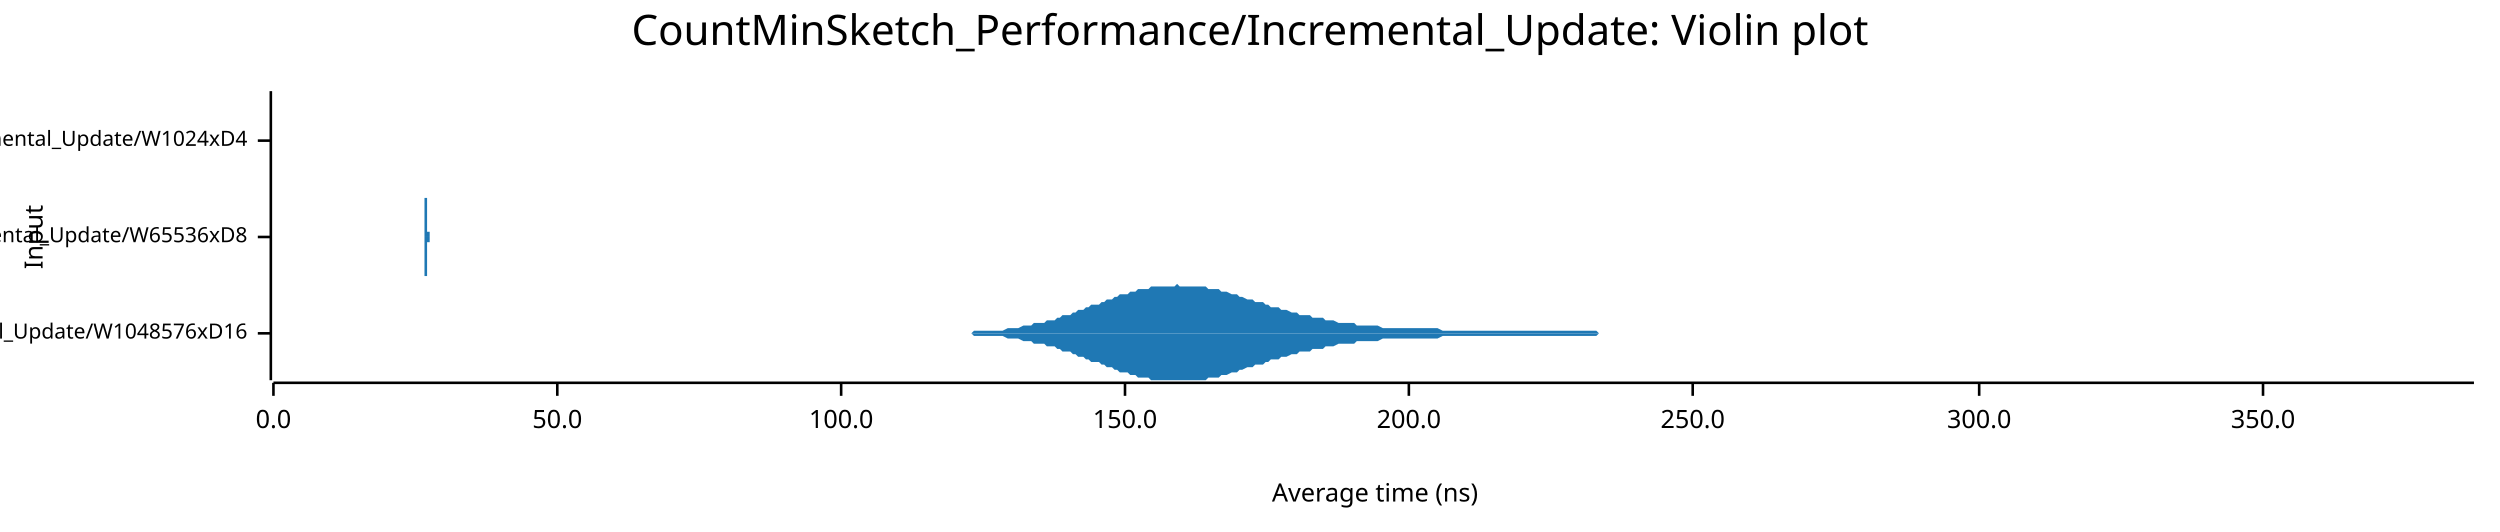
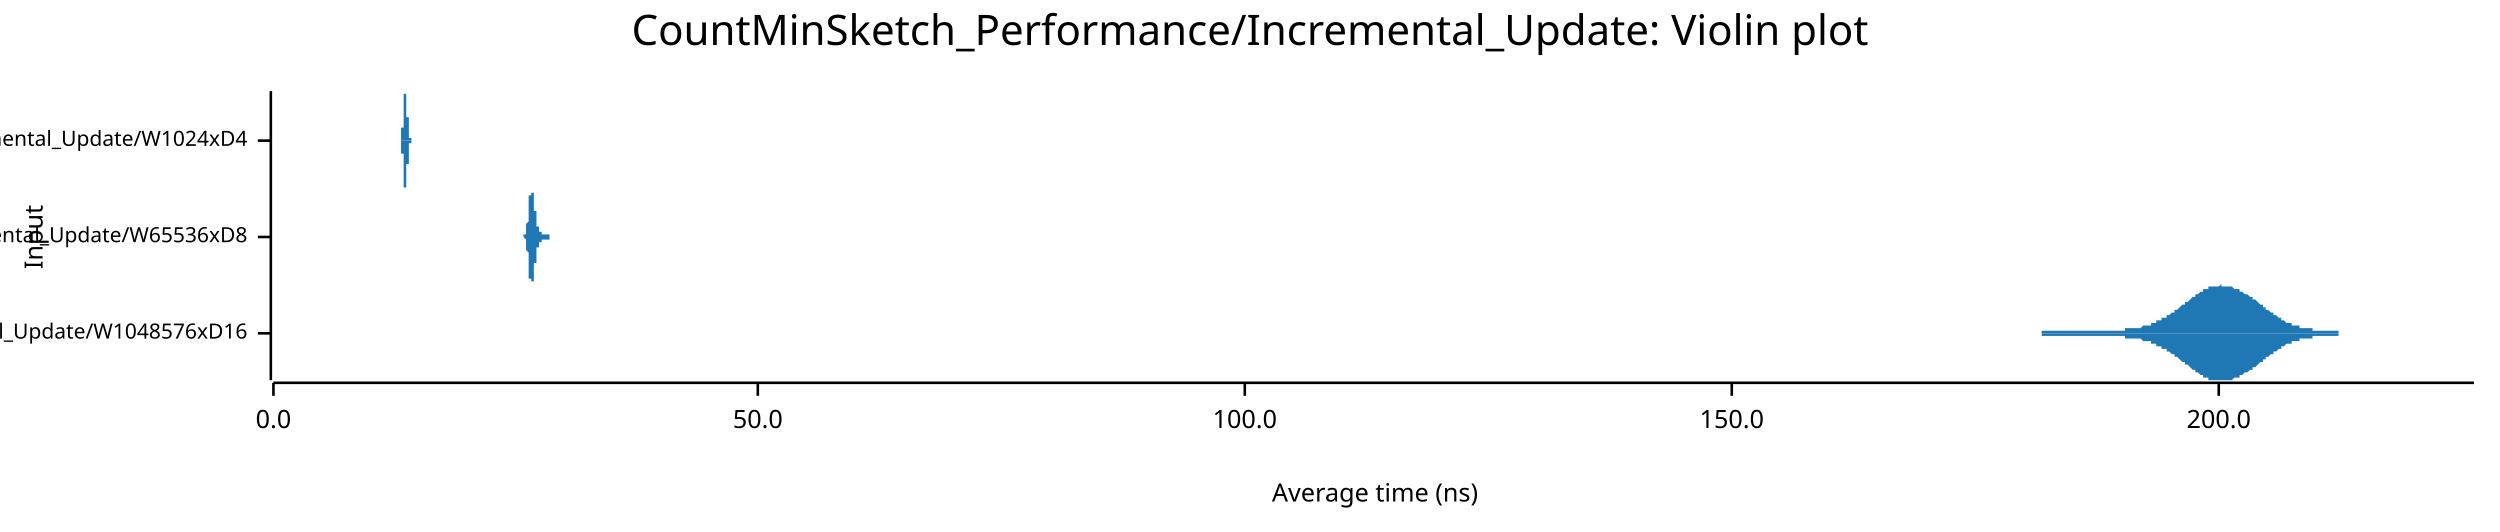
<svg xmlns="http://www.w3.org/2000/svg" width="960" height="204" viewBox="0 0 960 204">
  <text x="480" y="5" dy="0.76em" text-anchor="middle" font-family="sans-serif" font-size="16.129" opacity="1" fill="#000000">
CountMinSketch_Performance/Incremental_Update: Violin plot
</text>
  <text x="9" y="91" dy="0.76em" text-anchor="middle" font-family="sans-serif" font-size="9.677" opacity="1" fill="#000000" transform="rotate(270, 9, 91)">
Input
</text>
  <text x="528" y="195" dy="-0.5ex" text-anchor="middle" font-family="sans-serif" font-size="9.677" opacity="1" fill="#000000">
Average time (ns)
</text>
  <polyline fill="none" opacity="1" stroke="#000000" stroke-width="1" points="104,35 104,146 " />
  <text x="95" y="128" dy="0.5ex" text-anchor="end" font-family="sans-serif" font-size="8.065" opacity="1" fill="#000000">
CountMinSketch_Performance/Incremental_Update/W1048576xD16
</text>
  <polyline fill="none" opacity="1" stroke="#000000" stroke-width="1" points="99,128 104,128 " />
  <text x="95" y="91" dy="0.5ex" text-anchor="end" font-family="sans-serif" font-size="8.065" opacity="1" fill="#000000">
CountMinSketch_Performance/Incremental_Update/W65536xD8
</text>
  <polyline fill="none" opacity="1" stroke="#000000" stroke-width="1" points="99,91 104,91 " />
  <text x="95" y="54" dy="0.5ex" text-anchor="end" font-family="sans-serif" font-size="8.065" opacity="1" fill="#000000">
CountMinSketch_Performance/Incremental_Update/W1024xD4
</text>
  <polyline fill="none" opacity="1" stroke="#000000" stroke-width="1" points="99,54 104,54 " />
  <polyline fill="none" opacity="1" stroke="#000000" stroke-width="1" points="105,147 950,147 " />
  <text x="105" y="157" dy="0.76em" text-anchor="middle" font-family="sans-serif" font-size="9.677" opacity="1" fill="#000000">
0.0
</text>
  <polyline fill="none" opacity="1" stroke="#000000" stroke-width="1" points="105,147 105,152 " />
-   <text x="214" y="157" dy="0.76em" text-anchor="middle" font-family="sans-serif" font-size="9.677" opacity="1" fill="#000000">
+   <text x="291" y="157" dy="0.76em" text-anchor="middle" font-family="sans-serif" font-size="9.677" opacity="1" fill="#000000">
50.0
</text>
-   <polyline fill="none" opacity="1" stroke="#000000" stroke-width="1" points="214,147 214,152 " />
-   <text x="323" y="157" dy="0.76em" text-anchor="middle" font-family="sans-serif" font-size="9.677" opacity="1" fill="#000000">
+   <polyline fill="none" opacity="1" stroke="#000000" stroke-width="1" points="291,147 291,152 " />
+   <text x="478" y="157" dy="0.76em" text-anchor="middle" font-family="sans-serif" font-size="9.677" opacity="1" fill="#000000">
100.0
</text>
-   <polyline fill="none" opacity="1" stroke="#000000" stroke-width="1" points="323,147 323,152 " />
-   <text x="432" y="157" dy="0.76em" text-anchor="middle" font-family="sans-serif" font-size="9.677" opacity="1" fill="#000000">
+   <polyline fill="none" opacity="1" stroke="#000000" stroke-width="1" points="478,147 478,152 " />
+   <text x="665" y="157" dy="0.76em" text-anchor="middle" font-family="sans-serif" font-size="9.677" opacity="1" fill="#000000">
150.0
</text>
-   <polyline fill="none" opacity="1" stroke="#000000" stroke-width="1" points="432,147 432,152 " />
-   <text x="541" y="157" dy="0.76em" text-anchor="middle" font-family="sans-serif" font-size="9.677" opacity="1" fill="#000000">
+   <polyline fill="none" opacity="1" stroke="#000000" stroke-width="1" points="665,147 665,152 " />
+   <text x="852" y="157" dy="0.76em" text-anchor="middle" font-family="sans-serif" font-size="9.677" opacity="1" fill="#000000">
200.0
</text>
-   <polyline fill="none" opacity="1" stroke="#000000" stroke-width="1" points="541,147 541,152 " />
-   <text x="650" y="157" dy="0.76em" text-anchor="middle" font-family="sans-serif" font-size="9.677" opacity="1" fill="#000000">
- 250.0
- </text>
-   <polyline fill="none" opacity="1" stroke="#000000" stroke-width="1" points="650,147 650,152 " />
-   <text x="760" y="157" dy="0.76em" text-anchor="middle" font-family="sans-serif" font-size="9.677" opacity="1" fill="#000000">
- 300.0
- </text>
-   <polyline fill="none" opacity="1" stroke="#000000" stroke-width="1" points="760,147 760,152 " />
-   <text x="869" y="157" dy="0.76em" text-anchor="middle" font-family="sans-serif" font-size="9.677" opacity="1" fill="#000000">
- 350.0
- </text>
-   <polyline fill="none" opacity="1" stroke="#000000" stroke-width="1" points="869,147 869,152 " />
-   <polygon opacity="1" fill="#1F78B4" points="345,128 347,128 348,128 349,128 350,128 351,128 353,128 354,128 355,128 356,128 357,128 359,128 360,128 361,128 362,128 364,128 365,128 366,128 367,128 368,128 370,128 371,128 372,128 373,128 374,127 376,127 377,127 378,127 379,127 380,127 382,127 383,127 384,127 385,127 387,126 388,126 389,126 390,126 391,126 393,125 394,125 395,125 396,125 397,124 399,124 400,124 401,124 402,123 403,123 405,123 406,122 407,122 408,121 410,121 411,121 412,120 413,120 414,119 416,119 417,118 418,118 419,117 420,117 422,117 423,116 424,116 425,115 427,115 428,114 429,114 430,113 431,113 433,113 434,112 435,112 436,112 437,111 439,111 440,111 441,111 442,110 443,110 445,110 446,110 447,110 448,110 450,110 451,110 452,109 453,110 454,110 456,110 457,110 458,110 459,110 460,110 462,110 463,110 464,111 465,111 466,111 468,111 469,112 470,112 471,112 473,113 474,113 475,113 476,114 477,114 479,115 480,115 481,115 482,116 483,116 485,116 486,117 487,117 488,118 489,118 491,118 492,119 493,119 494,119 496,120 497,120 498,120 499,121 500,121 502,121 503,121 504,122 505,122 506,122 508,122 509,123 510,123 511,123 512,123 514,124 515,124 516,124 517,124 519,124 520,124 521,125 522,125 523,125 525,125 526,125 527,125 528,125 529,125 531,126 532,126 533,126 534,126 535,126 537,126 538,126 539,126 540,126 542,126 543,126 544,126 545,126 546,126 548,126 549,126 550,126 551,126 552,126 554,127 555,127 556,127 557,127 558,127 560,127 561,127 562,127 563,127 565,127 566,127 567,127 568,127 569,127 571,127 572,127 573,127 574,127 575,127 577,127 578,127 579,127 580,127 581,127 583,127 584,127 585,127 586,127 588,127 589,127 590,127 591,127 592,127 594,127 595,127 596,127 597,127 598,127 600,127 601,127 602,127 603,127 604,127 606,127 607,127 608,127 609,127 611,127 612,127 613,127 614,128 615,128 617,128 618,128 619,128 620,128 621,128 623,128 624,128 625,128 626,128 627,128 629,128 630,128 631,128 632,128 634,128 635,128 636,128 637,128 638,128 640,128 641,128 642,128 643,128 644,128 646,128 647,128 648,128 649,128 650,128 652,128 653,128 654,128 655,128 657,128 658,128 659,128 660,128 661,128 663,128 664,128 665,128 666,128 667,128 669,128 670,128 671,128 672,128 673,128 675,128 676,128 677,128 678,128 680,128 681,128 682,128 683,128 684,128 686,128 687,128 688,128 689,128 690,128 692,128 693,128 694,128 695,128 696,128 698,128 699,128 700,128 701,128 703,128 704,128 705,128 706,128 707,128 709,128 710,128 711,128 712,128 713,128 715,128 716,128 717,128 718,128 719,128 721,128 722,128 723,128 724,128 726,128 727,128 728,128 729,128 730,128 732,128 733,128 734,128 735,128 736,128 738,128 739,128 740,128 741,128 742,128 744,128 745,128 746,128 747,128 749,128 750,128 751,128 752,128 753,128 755,128 756,128 757,128 758,128 759,128 761,128 762,128 763,128 764,128 765,128 767,128 768,128 769,128 770,128 772,128 773,128 774,128 775,128 776,128 778,128 779,128 780,128 781,128 782,128 784,128 785,128 786,128 787,128 788,128 790,128 791,128 792,128 793,128 795,128 796,128 797,128 798,128 799,128 801,128 802,128 803,128 804,128 805,128 807,128 808,128 809,128 810,128 811,128 813,128 814,128 815,128 816,128 818,128 819,128 820,128 821,128 822,128 824,128 825,128 826,128 827,128 828,128 830,128 831,128 832,128 833,128 834,128 836,128 837,128 838,128 839,128 841,128 842,128 843,128 844,128 845,128 847,128 848,128 849,128 850,128 851,128 853,128 854,128 855,128 856,128 857,128 859,128 860,128 861,128 862,128 864,128 865,128 866,128 867,128 868,128 870,128 871,128 872,128 873,128 874,128 876,128 877,128 878,128 879,128 880,128 882,128 883,128 884,128 885,128 887,128 888,128 889,128 890,128 891,128 893,128 894,128 895,128 896,128 897,128 899,128 900,128 901,128 902,128 903,128 905,128 906,128 907,128 908,128 910,128 911,128 912,128 913,128 914,128 916,128 917,128 918,128 919,128 920,128 922,128 923,128 924,128 925,128 926,128 928,128 929,128 930,128 931,128 933,128 934,128 935,128 936,128 937,128 939,128 940,128 941,128 942,128 943,128 945,128 946,128 947,128 948,128 950,128 950,128 345,128 " />
-   <polygon opacity="1" fill="#1F78B4" points="345,128 347,128 348,128 349,128 350,128 351,128 353,128 354,128 355,128 356,128 357,128 359,128 360,128 361,128 362,128 364,128 365,128 366,128 367,128 368,128 370,128 371,128 372,128 373,128 374,129 376,129 377,129 378,129 379,129 380,129 382,129 383,129 384,129 385,129 387,130 388,130 389,130 390,130 391,130 393,131 394,131 395,131 396,131 397,132 399,132 400,132 401,132 402,133 403,133 405,133 406,134 407,134 408,135 410,135 411,135 412,136 413,136 414,137 416,137 417,138 418,138 419,139 420,139 422,139 423,140 424,140 425,141 427,141 428,142 429,142 430,143 431,143 433,143 434,144 435,144 436,144 437,145 439,145 440,145 441,145 442,146 443,146 445,146 446,146 447,146 448,146 450,146 451,146 452,146 453,146 454,146 456,146 457,146 458,146 459,146 460,146 462,146 463,146 464,145 465,145 466,145 468,145 469,144 470,144 471,144 473,143 474,143 475,143 476,142 477,142 479,141 480,141 481,141 482,140 483,140 485,140 486,139 487,139 488,138 489,138 491,138 492,137 493,137 494,137 496,136 497,136 498,136 499,135 500,135 502,135 503,135 504,134 505,134 506,134 508,134 509,133 510,133 511,133 512,133 514,132 515,132 516,132 517,132 519,132 520,132 521,131 522,131 523,131 525,131 526,131 527,131 528,131 529,131 531,130 532,130 533,130 534,130 535,130 537,130 538,130 539,130 540,130 542,130 543,130 544,130 545,130 546,130 548,130 549,130 550,130 551,130 552,130 554,129 555,129 556,129 557,129 558,129 560,129 561,129 562,129 563,129 565,129 566,129 567,129 568,129 569,129 571,129 572,129 573,129 574,129 575,129 577,129 578,129 579,129 580,129 581,129 583,129 584,129 585,129 586,129 588,129 589,129 590,129 591,129 592,129 594,129 595,129 596,129 597,129 598,129 600,129 601,129 602,129 603,129 604,129 606,129 607,129 608,129 609,129 611,129 612,129 613,129 614,128 615,128 617,128 618,128 619,128 620,128 621,128 623,128 624,128 625,128 626,128 627,128 629,128 630,128 631,128 632,128 634,128 635,128 636,128 637,128 638,128 640,128 641,128 642,128 643,128 644,128 646,128 647,128 648,128 649,128 650,128 652,128 653,128 654,128 655,128 657,128 658,128 659,128 660,128 661,128 663,128 664,128 665,128 666,128 667,128 669,128 670,128 671,128 672,128 673,128 675,128 676,128 677,128 678,128 680,128 681,128 682,128 683,128 684,128 686,128 687,128 688,128 689,128 690,128 692,128 693,128 694,128 695,128 696,128 698,128 699,128 700,128 701,128 703,128 704,128 705,128 706,128 707,128 709,128 710,128 711,128 712,128 713,128 715,128 716,128 717,128 718,128 719,128 721,128 722,128 723,128 724,128 726,128 727,128 728,128 729,128 730,128 732,128 733,128 734,128 735,128 736,128 738,128 739,128 740,128 741,128 742,128 744,128 745,128 746,128 747,128 749,128 750,128 751,128 752,128 753,128 755,128 756,128 757,128 758,128 759,128 761,128 762,128 763,128 764,128 765,128 767,128 768,128 769,128 770,128 772,128 773,128 774,128 775,128 776,128 778,128 779,128 780,128 781,128 782,128 784,128 785,128 786,128 787,128 788,128 790,128 791,128 792,128 793,128 795,128 796,128 797,128 798,128 799,128 801,128 802,128 803,128 804,128 805,128 807,128 808,128 809,128 810,128 811,128 813,128 814,128 815,128 816,128 818,128 819,128 820,128 821,128 822,128 824,128 825,128 826,128 827,128 828,128 830,128 831,128 832,128 833,128 834,128 836,128 837,128 838,128 839,128 841,128 842,128 843,128 844,128 845,128 847,128 848,128 849,128 850,128 851,128 853,128 854,128 855,128 856,128 857,128 859,128 860,128 861,128 862,128 864,128 865,128 866,128 867,128 868,128 870,128 871,128 872,128 873,128 874,128 876,128 877,128 878,128 879,128 880,128 882,128 883,128 884,128 885,128 887,128 888,128 889,128 890,128 891,128 893,128 894,128 895,128 896,128 897,128 899,128 900,128 901,128 902,128 903,128 905,128 906,128 907,128 908,128 910,128 911,128 912,128 913,128 914,128 916,128 917,128 918,128 919,128 920,128 922,128 923,128 924,128 925,128 926,128 928,128 929,128 930,128 931,128 933,128 934,128 935,128 936,128 937,128 939,128 940,128 941,128 942,128 943,128 945,128 946,128 947,128 948,128 950,128 950,128 345,128 " />
-   <polygon opacity="1" fill="#1F78B4" points="163,91 163,91 163,91 163,91 163,91 163,91 163,91 163,91 163,91 163,91 163,91 163,91 163,91 163,91 163,91 163,91 163,91 163,91 163,91 163,91 163,91 163,91 163,91 163,91 163,91 163,91 163,91 163,91 163,91 163,91 163,91 163,91 163,90 163,90 163,90 163,90 163,90 163,90 163,90 163,90 163,90 163,90 163,90 163,90 163,90 163,90 163,89 163,89 163,89 163,89 163,89 163,89 163,89 163,89 163,88 163,88 163,88 163,88 163,88 163,87 163,87 163,87 163,87 163,87 163,86 163,86 163,86 163,86 163,85 163,85 163,85 163,85 163,84 163,84 163,84 163,83 163,83 163,83 163,82 163,82 163,82 163,81 163,81 163,81 163,80 163,80 163,80 163,79 163,79 163,78 163,78 163,78 163,77 163,77 163,77 163,76 164,76 164,76 164,75 164,75 164,75 164,75 164,74 164,74 164,74 164,74 164,74 164,73 164,73 164,73 164,73 164,73 164,73 164,73 164,73 164,73 164,73 164,72 164,73 164,73 164,73 164,73 164,73 164,73 164,73 164,73 164,73 164,73 164,74 164,74 164,74 164,74 164,74 164,75 164,75 164,75 164,75 164,75 164,76 164,76 164,76 164,77 164,77 164,77 164,77 164,78 164,78 164,78 164,79 164,79 164,79 164,79 164,80 164,80 164,80 164,81 164,81 164,81 164,81 164,82 164,82 164,82 164,83 164,83 164,83 164,83 164,84 164,84 164,84 164,85 164,85 164,85 164,85 164,86 164,86 164,86 164,86 164,86 164,87 164,87 164,87 164,87 164,87 164,88 164,88 164,88 164,88 164,88 164,88 164,89 164,89 165,89 165,89 165,89 165,89 165,89 165,89 165,89 165,89 165,90 165,90 165,90 165,90 165,90 165,90 165,90 165,90 165,90 165,90 165,90 165,90 165,90 165,90 165,90 165,90 165,90 165,90 165,90 165,90 165,90 165,90 165,90 165,91 165,91 165,91 165,91 165,91 165,91 165,91 165,91 165,91 165,91 165,91 165,91 165,91 165,91 165,91 165,91 165,91 165,91 165,91 165,91 165,91 165,91 165,91 165,91 165,91 165,91 165,91 165,91 165,91 165,91 165,91 165,91 165,91 165,91 165,91 165,91 165,91 165,91 165,91 165,91 165,91 165,91 165,91 165,91 165,91 165,91 165,91 165,91 165,91 165,91 165,91 165,91 165,91 165,91 165,91 165,91 165,91 165,91 165,91 165,91 165,91 165,91 165,91 165,91 165,91 166,91 166,91 166,91 166,91 166,91 166,91 166,91 166,91 166,91 166,91 166,91 166,91 166,91 166,91 166,91 166,91 166,91 166,91 166,91 166,91 166,91 166,91 166,91 166,91 166,91 166,91 166,91 166,91 166,91 166,91 166,91 166,91 166,91 166,91 166,91 166,91 166,91 166,91 166,91 166,91 166,91 166,91 166,91 166,91 166,91 166,91 166,91 166,91 166,91 166,91 166,91 166,91 166,91 166,91 166,91 166,91 166,91 166,91 166,91 166,91 166,91 166,91 166,91 166,91 166,91 166,91 166,91 166,91 166,91 166,91 166,91 166,91 166,91 166,91 166,91 166,91 166,91 166,91 166,91 166,91 166,91 166,91 166,91 166,91 166,91 166,91 166,91 166,91 166,91 166,91 166,91 166,91 166,91 166,91 166,91 166,91 167,91 167,91 167,91 167,91 167,91 167,91 167,91 167,91 167,91 167,91 167,91 167,91 167,91 167,91 167,91 167,91 167,91 167,91 167,91 167,91 167,91 167,91 167,91 167,91 167,91 167,91 167,91 167,91 167,91 167,91 167,91 167,91 167,91 167,91 167,91 167,91 167,91 167,91 167,91 167,91 167,91 167,91 167,91 167,91 167,91 167,91 167,91 167,91 167,91 167,91 167,91 167,91 167,91 167,91 167,91 167,91 167,91 167,91 167,91 167,91 167,91 167,91 167,91 167,91 167,91 167,91 167,91 167,91 167,91 167,91 167,91 167,91 167,91 167,91 167,91 167,91 167,91 167,91 167,91 167,91 167,91 167,91 167,91 167,91 167,91 167,91 167,91 167,91 167,91 167,91 167,91 167,91 167,91 167,91 167,91 168,91 168,91 168,91 168,91 168,91 168,91 168,91 168,91 168,91 168,91 168,91 168,91 168,91 168,91 168,91 168,91 168,91 168,91 168,91 168,91 168,91 168,91 168,91 163,91 " />
-   <polygon opacity="1" fill="#1F78B4" points="163,91 163,91 163,91 163,91 163,91 163,91 163,91 163,91 163,91 163,91 163,91 163,91 163,91 163,91 163,91 163,91 163,91 163,91 163,91 163,91 163,91 163,91 163,91 163,91 163,91 163,91 163,91 163,91 163,91 163,91 163,91 163,91 163,92 163,92 163,92 163,92 163,92 163,92 163,92 163,92 163,92 163,92 163,92 163,92 163,92 163,92 163,93 163,93 163,93 163,93 163,93 163,93 163,93 163,93 163,94 163,94 163,94 163,94 163,94 163,95 163,95 163,95 163,95 163,95 163,96 163,96 163,96 163,96 163,97 163,97 163,97 163,97 163,98 163,98 163,98 163,99 163,99 163,99 163,100 163,100 163,100 163,101 163,101 163,101 163,102 163,102 163,102 163,103 163,103 163,104 163,104 163,104 163,105 163,105 163,105 163,106 164,106 164,106 164,106 164,107 164,107 164,107 164,108 164,108 164,108 164,108 164,108 164,109 164,109 164,109 164,109 164,109 164,109 164,109 164,109 164,109 164,109 164,109 164,109 164,109 164,109 164,109 164,109 164,109 164,109 164,109 164,109 164,109 164,108 164,108 164,108 164,108 164,108 164,107 164,107 164,107 164,107 164,107 164,106 164,106 164,106 164,105 164,105 164,105 164,105 164,104 164,104 164,104 164,103 164,103 164,103 164,103 164,102 164,102 164,102 164,101 164,101 164,101 164,101 164,100 164,100 164,100 164,99 164,99 164,99 164,99 164,98 164,98 164,98 164,97 164,97 164,97 164,97 164,96 164,96 164,96 164,96 164,96 164,95 164,95 164,95 164,95 164,95 164,94 164,94 164,94 164,94 164,94 164,94 164,93 164,93 165,93 165,93 165,93 165,93 165,93 165,93 165,93 165,93 165,92 165,92 165,92 165,92 165,92 165,92 165,92 165,92 165,92 165,92 165,92 165,92 165,92 165,92 165,92 165,92 165,92 165,92 165,92 165,92 165,92 165,92 165,92 165,91 165,91 165,91 165,91 165,91 165,91 165,91 165,91 165,91 165,91 165,91 165,91 165,91 165,91 165,91 165,91 165,91 165,91 165,91 165,91 165,91 165,91 165,91 165,91 165,91 165,91 165,91 165,91 165,91 165,91 165,91 165,91 165,91 165,91 165,91 165,91 165,91 165,91 165,91 165,91 165,91 165,91 165,91 165,91 165,91 165,91 165,91 165,91 165,91 165,91 165,91 165,91 165,91 165,91 165,91 165,91 165,91 165,91 165,91 165,91 165,91 165,91 165,91 165,91 165,91 166,91 166,91 166,91 166,91 166,91 166,91 166,91 166,91 166,91 166,91 166,91 166,91 166,91 166,91 166,91 166,91 166,91 166,91 166,91 166,91 166,91 166,91 166,91 166,91 166,91 166,91 166,91 166,91 166,91 166,91 166,91 166,91 166,91 166,91 166,91 166,91 166,91 166,91 166,91 166,91 166,91 166,91 166,91 166,91 166,91 166,91 166,91 166,91 166,91 166,91 166,91 166,91 166,91 166,91 166,91 166,91 166,91 166,91 166,91 166,91 166,91 166,91 166,91 166,91 166,91 166,91 166,91 166,91 166,91 166,91 166,91 166,91 166,91 166,91 166,91 166,91 166,91 166,91 166,91 166,91 166,91 166,91 166,91 166,91 166,91 166,91 166,91 166,91 166,91 166,91 166,91 166,91 166,91 166,91 166,91 166,91 167,91 167,91 167,91 167,91 167,91 167,91 167,91 167,91 167,91 167,91 167,91 167,91 167,91 167,91 167,91 167,91 167,91 167,91 167,91 167,91 167,91 167,91 167,91 167,91 167,91 167,91 167,91 167,91 167,91 167,91 167,91 167,91 167,91 167,91 167,91 167,91 167,91 167,91 167,91 167,91 167,91 167,91 167,91 167,91 167,91 167,91 167,91 167,91 167,91 167,91 167,91 167,91 167,91 167,91 167,91 167,91 167,91 167,91 167,91 167,91 167,91 167,91 167,91 167,91 167,91 167,91 167,91 167,91 167,91 167,91 167,91 167,91 167,91 167,91 167,91 167,91 167,91 167,91 167,91 167,91 167,91 167,91 167,91 167,91 167,91 167,91 167,91 167,91 167,91 167,91 167,91 167,91 167,91 167,91 167,91 168,91 168,91 168,91 168,91 168,91 168,91 168,91 168,91 168,91 168,91 168,91 168,91 168,91 168,91 168,91 168,91 168,91 168,91 168,91 168,91 168,91 168,91 168,91 163,91 " />
-   <polygon opacity="1" fill="#1F78B4" points="136,54 136,54 136,54 136,54 136,54 136,54 136,54 136,54 136,54 136,54 136,54 136,54 136,54 136,54 136,54 136,54 136,54 136,54 136,54 136,54 136,53 136,53 136,53 136,53 136,53 136,53 136,53 136,53 136,52 136,52 136,52 136,52 136,52 136,51 136,51 136,51 136,50 136,50 136,50 136,49 136,49 136,48 136,48 136,47 136,47 136,46 136,46 136,45 136,45 136,44 136,44 136,43 136,42 136,42 136,41 136,41 136,40 136,39 136,39 136,38 136,38 136,38 136,37 136,37 136,36 136,36 136,36 136,36 136,36 136,36 136,35 136,36 136,36 136,36 136,36 136,36 136,36 136,37 136,37 136,37 136,38 136,38 136,39 136,39 136,40 136,40 136,41 136,41 136,42 136,42 136,43 136,44 136,44 136,45 136,45 136,46 136,46 136,47 136,47 136,48 136,48 136,49 136,49 136,49 136,50 136,50 136,50 136,51 136,51 136,51 136,51 136,52 136,52 136,52 136,52 136,52 136,53 136,53 136,53 136,53 136,53 136,53 136,53 136,53 136,53 136,53 136,53 136,53 136,53 136,53 136,54 136,54 136,54 136,54 136,54 136,54 136,54 136,54 136,54 136,54 136,54 136,54 136,54 136,54 136,54 136,54 136,54 136,54 136,54 136,54 136,54 136,54 136,54 136,54 136,54 136,54 136,54 136,54 136,54 136,54 136,54 136,54 136,54 136,54 136,54 136,54 136,54 136,54 136,54 136,54 136,54 136,54 136,54 136,54 136,54 136,54 136,54 136,54 136,54 136,54 136,54 136,54 136,54 136,54 136,54 136,54 136,54 136,54 136,54 136,54 136,54 136,54 136,54 136,54 136,54 136,54 136,54 136,54 136,54 136,54 136,54 136,54 136,54 136,54 136,54 136,54 136,54 136,54 136,54 136,54 136,54 136,54 136,54 136,54 136,54 136,54 136,54 136,54 136,54 136,54 136,54 136,54 136,54 136,54 136,54 136,54 136,54 136,54 136,54 136,54 136,54 136,54 136,54 136,54 136,54 136,54 136,54 136,54 136,54 136,54 136,54 136,54 136,54 136,54 136,54 136,54 136,54 136,54 136,54 136,54 136,54 136,54 136,54 136,54 136,54 136,54 136,54 136,54 136,54 136,54 136,54 136,54 136,54 136,54 136,54 136,54 136,54 136,54 136,54 136,54 136,54 136,54 136,54 136,54 136,54 136,54 136,54 136,54 136,54 136,54 136,54 136,54 136,54 136,54 136,54 137,54 137,54 137,54 137,54 137,54 137,54 137,54 137,54 137,54 137,54 137,54 137,54 137,54 137,54 137,54 137,54 137,54 137,54 137,54 137,54 137,54 137,54 137,54 137,54 137,54 137,54 137,54 137,54 137,54 137,54 137,54 137,54 137,54 137,54 137,54 137,54 137,54 137,54 137,54 137,54 137,54 137,54 137,54 137,54 137,54 137,54 137,54 137,54 137,54 137,54 137,54 137,54 137,54 137,54 137,54 137,54 137,54 137,54 137,54 137,54 137,54 137,54 137,54 137,54 137,54 137,54 137,54 137,54 137,54 137,54 137,54 137,54 137,54 137,54 137,54 137,54 137,54 137,54 137,54 137,54 137,54 137,54 137,54 137,54 137,54 137,54 137,54 137,54 137,54 137,54 137,54 137,54 137,54 137,54 137,54 137,54 137,54 137,54 137,54 137,54 137,54 137,54 137,54 137,54 137,54 137,54 137,54 137,54 137,54 137,54 137,54 137,54 137,54 137,54 137,54 137,54 137,54 137,54 137,54 137,54 137,54 137,54 137,54 137,54 137,54 137,54 137,54 137,54 137,54 137,54 137,54 137,54 137,54 137,54 137,54 137,54 137,54 137,54 137,54 137,54 137,54 137,54 137,54 137,54 137,54 137,54 137,54 137,54 137,54 137,54 137,54 137,54 137,54 137,54 137,54 137,54 137,54 137,54 137,54 137,54 137,54 137,54 137,54 137,54 137,54 137,54 137,54 137,54 137,54 137,54 137,54 137,54 137,54 137,54 137,54 137,54 137,54 137,54 137,54 137,54 137,54 137,54 137,54 137,54 137,54 137,54 137,54 137,54 137,54 137,54 137,54 137,54 137,54 137,54 137,54 137,54 137,54 137,54 137,54 137,54 137,54 137,54 137,54 137,54 137,54 137,54 137,54 137,54 137,54 137,54 137,54 137,54 137,54 137,54 137,54 137,54 136,54 " />
-   <polygon opacity="1" fill="#1F78B4" points="136,54 136,54 136,54 136,54 136,54 136,54 136,54 136,54 136,54 136,54 136,54 136,54 136,54 136,54 136,54 136,54 136,54 136,54 136,54 136,54 136,55 136,55 136,55 136,55 136,55 136,55 136,55 136,55 136,56 136,56 136,56 136,56 136,56 136,57 136,57 136,57 136,58 136,58 136,58 136,59 136,59 136,60 136,60 136,61 136,61 136,62 136,62 136,63 136,63 136,64 136,64 136,65 136,66 136,66 136,67 136,67 136,68 136,69 136,69 136,70 136,70 136,70 136,71 136,71 136,72 136,72 136,72 136,72 136,72 136,72 136,72 136,72 136,72 136,72 136,72 136,72 136,72 136,71 136,71 136,71 136,70 136,70 136,69 136,69 136,68 136,68 136,67 136,67 136,66 136,66 136,65 136,64 136,64 136,63 136,63 136,62 136,62 136,61 136,61 136,60 136,60 136,59 136,59 136,59 136,58 136,58 136,58 136,57 136,57 136,57 136,57 136,56 136,56 136,56 136,56 136,56 136,55 136,55 136,55 136,55 136,55 136,55 136,55 136,55 136,55 136,55 136,55 136,55 136,55 136,55 136,54 136,54 136,54 136,54 136,54 136,54 136,54 136,54 136,54 136,54 136,54 136,54 136,54 136,54 136,54 136,54 136,54 136,54 136,54 136,54 136,54 136,54 136,54 136,54 136,54 136,54 136,54 136,54 136,54 136,54 136,54 136,54 136,54 136,54 136,54 136,54 136,54 136,54 136,54 136,54 136,54 136,54 136,54 136,54 136,54 136,54 136,54 136,54 136,54 136,54 136,54 136,54 136,54 136,54 136,54 136,54 136,54 136,54 136,54 136,54 136,54 136,54 136,54 136,54 136,54 136,54 136,54 136,54 136,54 136,54 136,54 136,54 136,54 136,54 136,54 136,54 136,54 136,54 136,54 136,54 136,54 136,54 136,54 136,54 136,54 136,54 136,54 136,54 136,54 136,54 136,54 136,54 136,54 136,54 136,54 136,54 136,54 136,54 136,54 136,54 136,54 136,54 136,54 136,54 136,54 136,54 136,54 136,54 136,54 136,54 136,54 136,54 136,54 136,54 136,54 136,54 136,54 136,54 136,54 136,54 136,54 136,54 136,54 136,54 136,54 136,54 136,54 136,54 136,54 136,54 136,54 136,54 136,54 136,54 136,54 136,54 136,54 136,54 136,54 136,54 136,54 136,54 136,54 136,54 136,54 136,54 136,54 136,54 136,54 136,54 136,54 136,54 136,54 136,54 136,54 137,54 137,54 137,54 137,54 137,54 137,54 137,54 137,54 137,54 137,54 137,54 137,54 137,54 137,54 137,54 137,54 137,54 137,54 137,54 137,54 137,54 137,54 137,54 137,54 137,54 137,54 137,54 137,54 137,54 137,54 137,54 137,54 137,54 137,54 137,54 137,54 137,54 137,54 137,54 137,54 137,54 137,54 137,54 137,54 137,54 137,54 137,54 137,54 137,54 137,54 137,54 137,54 137,54 137,54 137,54 137,54 137,54 137,54 137,54 137,54 137,54 137,54 137,54 137,54 137,54 137,54 137,54 137,54 137,54 137,54 137,54 137,54 137,54 137,54 137,54 137,54 137,54 137,54 137,54 137,54 137,54 137,54 137,54 137,54 137,54 137,54 137,54 137,54 137,54 137,54 137,54 137,54 137,54 137,54 137,54 137,54 137,54 137,54 137,54 137,54 137,54 137,54 137,54 137,54 137,54 137,54 137,54 137,54 137,54 137,54 137,54 137,54 137,54 137,54 137,54 137,54 137,54 137,54 137,54 137,54 137,54 137,54 137,54 137,54 137,54 137,54 137,54 137,54 137,54 137,54 137,54 137,54 137,54 137,54 137,54 137,54 137,54 137,54 137,54 137,54 137,54 137,54 137,54 137,54 137,54 137,54 137,54 137,54 137,54 137,54 137,54 137,54 137,54 137,54 137,54 137,54 137,54 137,54 137,54 137,54 137,54 137,54 137,54 137,54 137,54 137,54 137,54 137,54 137,54 137,54 137,54 137,54 137,54 137,54 137,54 137,54 137,54 137,54 137,54 137,54 137,54 137,54 137,54 137,54 137,54 137,54 137,54 137,54 137,54 137,54 137,54 137,54 137,54 137,54 137,54 137,54 137,54 137,54 137,54 137,54 137,54 137,54 137,54 137,54 137,54 137,54 137,54 137,54 137,54 137,54 137,54 137,54 137,54 137,54 137,54 137,54 136,54 " />
+   <polyline fill="none" opacity="1" stroke="#000000" stroke-width="1" points="852,147 852,152 " />
+   <polygon opacity="1" fill="#1F78B4" points="767,128 767,128 768,128 768,128 769,128 769,128 769,128 770,128 770,128 770,128 771,128 771,128 771,128 772,128 772,128 773,128 773,128 773,128 774,128 774,128 774,128 775,128 775,128 775,128 776,128 776,128 777,128 777,128 777,128 778,128 778,128 778,128 779,128 779,128 779,128 780,128 780,128 781,128 781,128 781,128 782,128 782,128 782,128 783,128 783,128 784,128 784,127 784,127 785,127 785,127 785,127 786,127 786,127 786,127 787,127 787,127 788,127 788,127 788,127 789,127 789,127 789,127 790,127 790,127 790,127 791,127 791,127 792,127 792,127 792,127 793,127 793,127 793,127 794,127 794,127 794,127 795,127 795,127 796,127 796,127 796,127 797,127 797,127 797,127 798,127 798,127 798,127 799,127 799,127 800,127 800,127 800,127 801,127 801,127 801,127 802,127 802,127 803,127 803,127 803,127 804,127 804,127 804,127 805,127 805,127 805,127 806,127 806,127 807,127 807,127 807,127 808,127 808,127 808,127 809,127 809,127 809,127 810,127 810,127 811,127 811,127 811,127 812,127 812,127 812,127 813,127 813,127 813,127 814,127 814,127 815,127 815,127 815,127 816,127 816,127 816,126 817,126 817,126 818,126 818,126 818,126 819,126 819,126 819,126 820,126 820,126 820,126 821,126 821,126 822,126 822,126 822,126 823,125 823,125 823,125 824,125 824,125 824,125 825,125 825,125 826,125 826,124 826,124 827,124 827,124 827,124 828,124 828,123 828,123 829,123 829,123 830,123 830,123 830,122 831,122 831,122 831,122 832,122 832,121 833,121 833,121 833,121 834,120 834,120 834,120 835,120 835,119 835,119 836,119 836,119 837,118 837,118 837,118 838,117 838,117 838,117 839,117 839,116 839,116 840,116 840,116 841,115 841,115 841,115 842,114 842,114 842,114 843,114 843,113 843,113 844,113 844,113 845,112 845,112 845,112 846,112 846,111 846,111 847,111 847,111 847,111 848,111 848,110 849,110 849,110 849,110 850,110 850,110 850,110 851,110 851,110 852,110 852,110 852,110 853,109 853,110 853,110 854,110 854,110 854,110 855,110 855,110 856,110 856,110 856,110 857,110 857,110 857,110 858,111 858,111 858,111 859,111 859,111 860,111 860,112 860,112 861,112 861,112 861,112 862,113 862,113 862,113 863,113 863,113 864,114 864,114 864,114 865,114 865,115 865,115 866,115 866,115 867,116 867,116 867,116 868,117 868,117 868,117 869,117 869,118 869,118 870,118 870,119 871,119 871,119 871,119 872,120 872,120 872,120 873,120 873,121 873,121 874,121 874,121 875,122 875,122 875,122 876,122 876,123 876,123 877,123 877,123 877,123 878,124 878,124 879,124 879,124 879,124 880,124 880,125 880,125 881,125 881,125 881,125 882,125 882,125 883,125 883,125 883,126 884,126 884,126 884,126 885,126 885,126 886,126 886,126 886,126 887,126 887,126 887,126 888,126 888,126 888,127 889,127 889,127 890,127 890,127 890,127 891,127 891,127 891,127 892,127 892,127 892,127 893,127 893,127 894,127 894,127 894,127 895,127 895,127 895,127 896,127 896,127 896,127 897,127 897,127 898,127 898,127 898,128 899,128 899,128 899,128 900,128 900,128 901,128 901,128 901,128 902,128 902,128 902,128 903,128 903,128 903,128 904,128 904,128 905,128 905,128 905,128 906,128 906,128 906,128 907,128 907,128 907,128 908,128 908,128 909,128 909,128 909,128 910,128 910,128 910,128 911,128 911,128 911,128 912,128 912,128 913,128 913,128 913,128 914,128 914,128 914,128 915,128 915,128 915,128 916,128 916,128 917,128 917,128 917,128 918,128 918,128 918,128 919,128 919,128 920,128 920,128 920,128 921,128 921,128 921,128 922,128 922,128 922,128 923,128 923,128 924,128 924,128 924,128 925,128 925,128 925,128 926,128 926,128 926,128 927,128 927,128 928,128 928,128 928,128 929,128 929,128 929,128 930,128 930,128 930,128 931,128 931,128 932,128 932,128 932,128 933,128 933,128 933,128 934,128 934,128 935,128 935,128 935,128 936,128 936,128 936,128 937,128 937,128 937,128 938,128 938,128 939,128 939,128 939,128 940,128 940,128 940,128 941,128 941,128 941,128 942,128 942,128 943,128 943,128 943,128 944,128 944,128 944,128 945,128 945,128 945,128 946,128 946,128 947,128 947,128 947,128 948,128 948,128 948,128 949,128 949,128 950,128 950,128 767,128 " />
+   <polygon opacity="1" fill="#1F78B4" points="767,128 767,128 768,128 768,128 769,128 769,128 769,128 770,128 770,128 770,128 771,128 771,128 771,128 772,128 772,128 773,128 773,128 773,128 774,128 774,128 774,128 775,128 775,128 775,128 776,128 776,128 777,128 777,128 777,128 778,128 778,128 778,128 779,128 779,128 779,128 780,128 780,128 781,128 781,128 781,128 782,128 782,128 782,128 783,128 783,128 784,128 784,129 784,129 785,129 785,129 785,129 786,129 786,129 786,129 787,129 787,129 788,129 788,129 788,129 789,129 789,129 789,129 790,129 790,129 790,129 791,129 791,129 792,129 792,129 792,129 793,129 793,129 793,129 794,129 794,129 794,129 795,129 795,129 796,129 796,129 796,129 797,129 797,129 797,129 798,129 798,129 798,129 799,129 799,129 800,129 800,129 800,129 801,129 801,129 801,129 802,129 802,129 803,129 803,129 803,129 804,129 804,129 804,129 805,129 805,129 805,129 806,129 806,129 807,129 807,129 807,129 808,129 808,129 808,129 809,129 809,129 809,129 810,129 810,129 811,129 811,129 811,129 812,129 812,129 812,129 813,129 813,129 813,129 814,129 814,129 815,129 815,129 815,129 816,129 816,129 816,130 817,130 817,130 818,130 818,130 818,130 819,130 819,130 819,130 820,130 820,130 820,130 821,130 821,130 822,130 822,130 822,130 823,131 823,131 823,131 824,131 824,131 824,131 825,131 825,131 826,131 826,132 826,132 827,132 827,132 827,132 828,132 828,133 828,133 829,133 829,133 830,133 830,133 830,134 831,134 831,134 831,134 832,134 832,135 833,135 833,135 833,135 834,136 834,136 834,136 835,136 835,137 835,137 836,137 836,137 837,138 837,138 837,138 838,139 838,139 838,139 839,139 839,140 839,140 840,140 840,140 841,141 841,141 841,141 842,142 842,142 842,142 843,142 843,143 843,143 844,143 844,143 845,144 845,144 845,144 846,144 846,145 846,145 847,145 847,145 847,145 848,145 848,146 849,146 849,146 849,146 850,146 850,146 850,146 851,146 851,146 852,146 852,146 852,146 853,146 853,146 853,146 854,146 854,146 854,146 855,146 855,146 856,146 856,146 856,146 857,146 857,146 857,146 858,145 858,145 858,145 859,145 859,145 860,145 860,144 860,144 861,144 861,144 861,144 862,143 862,143 862,143 863,143 863,143 864,142 864,142 864,142 865,142 865,141 865,141 866,141 866,141 867,140 867,140 867,140 868,139 868,139 868,139 869,139 869,138 869,138 870,138 870,137 871,137 871,137 871,137 872,136 872,136 872,136 873,136 873,135 873,135 874,135 874,135 875,134 875,134 875,134 876,134 876,133 876,133 877,133 877,133 877,133 878,132 878,132 879,132 879,132 879,132 880,132 880,131 880,131 881,131 881,131 881,131 882,131 882,131 883,131 883,131 883,130 884,130 884,130 884,130 885,130 885,130 886,130 886,130 886,130 887,130 887,130 887,130 888,130 888,130 888,129 889,129 889,129 890,129 890,129 890,129 891,129 891,129 891,129 892,129 892,129 892,129 893,129 893,129 894,129 894,129 894,129 895,129 895,129 895,129 896,129 896,129 896,129 897,129 897,129 898,129 898,129 898,128 899,128 899,128 899,128 900,128 900,128 901,128 901,128 901,128 902,128 902,128 902,128 903,128 903,128 903,128 904,128 904,128 905,128 905,128 905,128 906,128 906,128 906,128 907,128 907,128 907,128 908,128 908,128 909,128 909,128 909,128 910,128 910,128 910,128 911,128 911,128 911,128 912,128 912,128 913,128 913,128 913,128 914,128 914,128 914,128 915,128 915,128 915,128 916,128 916,128 917,128 917,128 917,128 918,128 918,128 918,128 919,128 919,128 920,128 920,128 920,128 921,128 921,128 921,128 922,128 922,128 922,128 923,128 923,128 924,128 924,128 924,128 925,128 925,128 925,128 926,128 926,128 926,128 927,128 927,128 928,128 928,128 928,128 929,128 929,128 929,128 930,128 930,128 930,128 931,128 931,128 932,128 932,128 932,128 933,128 933,128 933,128 934,128 934,128 935,128 935,128 935,128 936,128 936,128 936,128 937,128 937,128 937,128 938,128 938,128 939,128 939,128 939,128 940,128 940,128 940,128 941,128 941,128 941,128 942,128 942,128 943,128 943,128 943,128 944,128 944,128 944,128 945,128 945,128 945,128 946,128 946,128 947,128 947,128 947,128 948,128 948,128 948,128 949,128 949,128 950,128 950,128 767,128 " />
+   <polygon opacity="1" fill="#1F78B4" points="200,91 201,91 201,91 201,91 201,91 201,91 201,91 201,91 201,91 201,91 201,91 201,91 201,91 201,91 201,91 201,91 201,91 201,91 201,91 201,91 201,91 201,91 201,91 201,91 201,91 201,91 201,91 201,91 201,91 201,91 201,91 201,91 201,91 201,91 201,90 202,90 202,90 202,90 202,90 202,90 202,90 202,90 202,90 202,90 202,90 202,90 202,90 202,90 202,89 202,89 202,89 202,89 202,89 202,89 202,89 202,88 202,88 202,88 202,88 202,88 202,87 202,87 202,87 202,87 202,87 202,86 202,86 202,86 202,86 203,85 203,85 203,85 203,84 203,84 203,84 203,83 203,83 203,83 203,82 203,82 203,82 203,81 203,81 203,81 203,80 203,80 203,80 203,79 203,79 203,79 203,78 203,78 203,78 203,77 203,77 203,77 203,76 203,76 203,76 203,76 203,75 203,75 203,75 204,75 204,74 204,74 204,74 204,74 204,74 204,73 204,73 204,73 204,73 204,73 204,73 204,73 204,73 204,73 204,73 204,73 204,72 204,72 204,73 204,73 204,73 204,73 204,73 204,73 204,73 204,73 204,73 204,73 204,73 204,73 204,74 204,74 204,74 205,74 205,74 205,74 205,74 205,75 205,75 205,75 205,75 205,75 205,76 205,76 205,76 205,76 205,76 205,77 205,77 205,77 205,77 205,78 205,78 205,78 205,78 205,79 205,79 205,79 205,79 205,79 205,80 205,80 205,80 205,80 205,81 205,81 205,81 206,81 206,81 206,82 206,82 206,82 206,82 206,82 206,83 206,83 206,83 206,83 206,83 206,84 206,84 206,84 206,84 206,84 206,85 206,85 206,85 206,85 206,85 206,85 206,85 206,86 206,86 206,86 206,86 206,86 206,86 206,86 206,86 206,86 206,87 206,87 207,87 207,87 207,87 207,87 207,87 207,87 207,87 207,87 207,87 207,87 207,88 207,88 207,88 207,88 207,88 207,88 207,88 207,88 207,88 207,88 207,88 207,88 207,88 207,88 207,88 207,88 207,88 207,88 207,89 207,89 207,89 207,89 207,89 207,89 208,89 208,89 208,89 208,89 208,89 208,89 208,89 208,89 208,89 208,89 208,89 208,89 208,89 208,89 208,89 208,89 208,89 208,89 208,89 208,89 208,89 208,89 208,90 208,90 208,90 208,90 208,90 208,90 208,90 208,90 208,90 208,90 208,90 208,90 209,90 209,90 209,90 209,90 209,90 209,90 209,90 209,90 209,90 209,90 209,90 209,90 209,90 209,90 209,90 209,90 209,90 209,90 209,90 209,90 209,90 209,90 209,90 209,90 209,90 209,90 209,90 209,90 209,90 209,90 209,90 209,90 209,90 209,90 210,90 210,90 210,90 210,90 210,90 210,90 210,90 210,90 210,90 210,90 210,90 210,90 210,90 210,90 210,90 210,90 210,90 210,90 210,90 210,90 210,90 210,90 210,90 210,90 210,90 210,90 210,90 210,90 210,90 210,90 210,90 210,90 210,90 210,90 211,90 211,90 211,90 211,90 211,90 211,90 211,90 211,90 211,90 211,90 211,90 211,90 211,90 211,90 211,90 211,90 211,90 211,90 211,90 211,90 211,90 211,90 211,91 211,91 211,91 211,91 211,91 211,91 211,91 211,91 211,91 211,91 211,91 211,91 212,91 212,91 212,91 212,91 212,91 212,91 212,91 212,91 212,91 212,91 212,91 212,91 212,91 212,91 212,91 212,91 212,91 212,91 212,91 212,91 212,91 212,91 212,91 212,91 212,91 212,91 212,91 212,91 212,91 212,91 212,91 212,91 212,91 212,91 213,91 213,91 213,91 213,91 213,91 213,91 213,91 213,91 213,91 213,91 213,91 213,91 213,91 213,91 213,91 213,91 213,91 213,91 213,91 213,91 213,91 213,91 213,91 213,91 213,91 213,91 213,91 213,91 213,91 213,91 213,91 213,91 213,91 213,91 214,91 214,91 214,91 214,91 214,91 214,91 214,91 214,91 214,91 214,91 214,91 214,91 214,91 214,91 214,91 214,91 214,91 214,91 214,91 214,91 214,91 214,91 214,91 214,91 214,91 214,91 214,91 214,91 214,91 214,91 214,91 214,91 214,91 214,91 214,91 215,91 215,91 215,91 215,91 215,91 215,91 215,91 215,91 215,91 215,91 215,91 215,91 215,91 215,91 215,91 215,91 215,91 215,91 215,91 215,91 215,91 215,91 200,91 " />
+   <polygon opacity="1" fill="#1F78B4" points="200,91 201,91 201,91 201,91 201,91 201,91 201,91 201,91 201,91 201,91 201,91 201,91 201,91 201,91 201,91 201,91 201,91 201,91 201,91 201,91 201,91 201,91 201,91 201,91 201,91 201,91 201,91 201,91 201,91 201,91 201,91 201,91 201,91 201,91 201,91 202,92 202,92 202,92 202,92 202,92 202,92 202,92 202,92 202,92 202,92 202,92 202,92 202,92 202,93 202,93 202,93 202,93 202,93 202,93 202,93 202,94 202,94 202,94 202,94 202,94 202,95 202,95 202,95 202,95 202,95 202,96 202,96 202,96 202,96 203,97 203,97 203,97 203,98 203,98 203,98 203,99 203,99 203,99 203,100 203,100 203,100 203,101 203,101 203,101 203,102 203,102 203,102 203,103 203,103 203,103 203,104 203,104 203,104 203,105 203,105 203,105 203,106 203,106 203,106 203,106 203,107 203,107 203,107 204,107 204,108 204,108 204,108 204,108 204,108 204,109 204,109 204,109 204,109 204,109 204,109 204,109 204,109 204,109 204,109 204,109 204,109 204,109 204,109 204,109 204,109 204,109 204,109 204,109 204,109 204,109 204,109 204,109 204,109 204,109 204,108 204,108 204,108 205,108 205,108 205,108 205,108 205,107 205,107 205,107 205,107 205,107 205,106 205,106 205,106 205,106 205,106 205,105 205,105 205,105 205,105 205,104 205,104 205,104 205,104 205,103 205,103 205,103 205,103 205,103 205,102 205,102 205,102 205,102 205,101 205,101 205,101 206,101 206,101 206,100 206,100 206,100 206,100 206,100 206,99 206,99 206,99 206,99 206,99 206,98 206,98 206,98 206,98 206,98 206,97 206,97 206,97 206,97 206,97 206,97 206,97 206,96 206,96 206,96 206,96 206,96 206,96 206,96 206,96 206,96 206,95 206,95 207,95 207,95 207,95 207,95 207,95 207,95 207,95 207,95 207,95 207,95 207,94 207,94 207,94 207,94 207,94 207,94 207,94 207,94 207,94 207,94 207,94 207,94 207,94 207,94 207,94 207,94 207,94 207,94 207,93 207,93 207,93 207,93 207,93 207,93 208,93 208,93 208,93 208,93 208,93 208,93 208,93 208,93 208,93 208,93 208,93 208,93 208,93 208,93 208,93 208,93 208,93 208,93 208,93 208,93 208,93 208,93 208,92 208,92 208,92 208,92 208,92 208,92 208,92 208,92 208,92 208,92 208,92 208,92 209,92 209,92 209,92 209,92 209,92 209,92 209,92 209,92 209,92 209,92 209,92 209,92 209,92 209,92 209,92 209,92 209,92 209,92 209,92 209,92 209,92 209,92 209,92 209,92 209,92 209,92 209,92 209,92 209,92 209,92 209,92 209,92 209,92 209,92 210,92 210,92 210,92 210,92 210,92 210,92 210,92 210,92 210,92 210,92 210,92 210,92 210,92 210,92 210,92 210,92 210,92 210,92 210,92 210,92 210,92 210,92 210,92 210,92 210,92 210,92 210,92 210,92 210,92 210,92 210,92 210,92 210,92 210,92 211,92 211,92 211,92 211,92 211,92 211,92 211,92 211,92 211,92 211,92 211,92 211,92 211,92 211,92 211,92 211,92 211,92 211,92 211,92 211,92 211,92 211,92 211,91 211,91 211,91 211,91 211,91 211,91 211,91 211,91 211,91 211,91 211,91 211,91 212,91 212,91 212,91 212,91 212,91 212,91 212,91 212,91 212,91 212,91 212,91 212,91 212,91 212,91 212,91 212,91 212,91 212,91 212,91 212,91 212,91 212,91 212,91 212,91 212,91 212,91 212,91 212,91 212,91 212,91 212,91 212,91 212,91 212,91 213,91 213,91 213,91 213,91 213,91 213,91 213,91 213,91 213,91 213,91 213,91 213,91 213,91 213,91 213,91 213,91 213,91 213,91 213,91 213,91 213,91 213,91 213,91 213,91 213,91 213,91 213,91 213,91 213,91 213,91 213,91 213,91 213,91 213,91 214,91 214,91 214,91 214,91 214,91 214,91 214,91 214,91 214,91 214,91 214,91 214,91 214,91 214,91 214,91 214,91 214,91 214,91 214,91 214,91 214,91 214,91 214,91 214,91 214,91 214,91 214,91 214,91 214,91 214,91 214,91 214,91 214,91 214,91 214,91 215,91 215,91 215,91 215,91 215,91 215,91 215,91 215,91 215,91 215,91 215,91 215,91 215,91 215,91 215,91 215,91 215,91 215,91 215,91 215,91 215,91 215,91 200,91 " />
+   <polygon opacity="1" fill="#1F78B4" points="153,54 153,54 153,54 153,54 154,54 154,54 154,54 154,54 154,54 154,54 154,54 154,54 154,54 154,53 154,53 154,53 154,53 154,53 154,53 154,53 154,53 154,53 154,52 154,52 154,52 154,52 154,52 154,52 154,51 154,51 154,51 154,50 154,50 154,50 154,49 155,49 155,49 155,48 155,48 155,47 155,47 155,47 155,46 155,46 155,45 155,45 155,44 155,44 155,43 155,43 155,42 155,41 155,41 155,40 155,40 155,39 155,39 155,39 155,38 155,38 155,37 155,37 155,37 155,36 155,36 155,36 156,36 156,36 156,36 156,36 156,35 156,36 156,36 156,36 156,36 156,36 156,36 156,36 156,37 156,37 156,37 156,38 156,38 156,39 156,39 156,39 156,40 156,40 156,41 156,41 156,42 156,42 156,43 156,44 156,44 156,45 157,45 157,46 157,46 157,46 157,47 157,47 157,48 157,48 157,49 157,49 157,49 157,50 157,50 157,50 157,51 157,51 157,51 157,51 157,52 157,52 157,52 157,52 157,52 157,52 157,53 157,53 157,53 157,53 157,53 157,53 157,53 158,53 158,53 158,53 158,53 158,53 158,53 158,54 158,54 158,54 158,54 158,54 158,54 158,54 158,54 158,54 158,54 158,54 158,54 158,54 158,54 158,54 158,54 158,54 158,54 158,54 158,54 158,54 158,54 158,54 158,54 159,54 159,54 159,54 159,54 159,54 159,54 159,54 159,54 159,54 159,54 159,54 159,54 159,54 159,54 159,54 159,54 159,54 159,54 159,54 159,54 159,54 159,54 159,54 159,54 159,54 159,54 159,54 159,54 159,54 159,54 159,54 160,54 160,54 160,54 160,54 160,54 160,54 160,54 160,54 160,54 160,54 160,54 160,54 160,54 160,54 160,54 160,54 160,54 160,54 160,54 160,54 160,54 160,54 160,54 160,54 160,54 160,54 160,54 160,54 160,54 160,54 160,54 161,54 161,54 161,54 161,54 161,54 161,54 161,54 161,54 161,54 161,54 161,54 161,54 161,54 161,54 161,54 161,54 161,54 161,54 161,54 161,54 161,54 161,54 161,54 161,54 161,54 161,54 161,54 161,54 161,54 161,54 162,54 162,54 162,54 162,54 162,54 162,54 162,54 162,54 162,54 162,54 162,54 162,54 162,54 162,54 162,54 162,54 162,54 162,54 162,54 162,54 162,54 162,54 162,54 162,54 162,54 162,54 162,54 162,54 162,54 162,54 162,54 163,54 163,54 163,54 163,54 163,54 163,54 163,54 163,54 163,54 163,54 163,54 163,54 163,54 163,54 163,54 163,54 163,54 163,54 163,54 163,54 163,54 163,54 163,54 163,54 163,54 163,54 163,54 163,54 163,54 163,54 164,54 164,54 164,54 164,54 164,54 164,54 164,54 164,54 164,54 164,54 164,54 164,54 164,54 164,54 164,54 164,54 164,54 164,54 164,54 164,54 164,54 164,54 164,54 164,54 164,54 164,54 164,54 164,54 164,54 164,54 164,54 165,54 165,54 165,54 165,54 165,54 165,54 165,54 165,54 165,54 165,54 165,54 165,54 165,54 165,54 165,54 165,54 165,54 165,54 165,54 165,54 165,54 165,54 165,54 165,54 165,54 165,54 165,54 165,54 165,54 165,54 166,54 166,54 166,54 166,54 166,54 166,54 166,54 166,54 166,54 166,54 166,54 166,54 166,54 166,54 166,54 166,54 166,54 166,54 166,54 166,54 166,54 166,54 166,54 166,54 166,54 166,54 166,54 166,54 166,54 166,54 166,54 167,54 167,54 167,54 167,54 167,54 167,54 167,54 167,54 167,54 167,54 167,54 167,54 167,54 167,54 167,54 167,54 167,54 167,54 167,54 167,54 167,54 167,54 167,54 167,54 167,54 167,54 167,54 167,54 167,54 167,54 167,54 168,54 168,54 168,54 168,54 168,54 168,54 168,54 168,54 168,54 168,54 168,54 168,54 168,54 168,54 168,54 168,54 168,54 168,54 168,54 168,54 168,54 168,54 168,54 168,54 168,54 168,54 168,54 168,54 168,54 168,54 169,54 169,54 169,54 169,54 169,54 169,54 169,54 169,54 169,54 169,54 169,54 169,54 169,54 169,54 169,54 169,54 169,54 169,54 169,54 169,54 169,54 169,54 169,54 169,54 169,54 169,54 169,54 169,54 169,54 169,54 169,54 170,54 170,54 170,54 170,54 170,54 170,54 170,54 153,54 " />
+   <polygon opacity="1" fill="#1F78B4" points="153,54 153,54 153,54 153,54 154,54 154,54 154,54 154,54 154,54 154,54 154,54 154,54 154,54 154,55 154,55 154,55 154,55 154,55 154,55 154,55 154,55 154,55 154,56 154,56 154,56 154,56 154,56 154,56 154,57 154,57 154,57 154,58 154,58 154,58 154,59 155,59 155,59 155,60 155,60 155,61 155,61 155,61 155,62 155,62 155,63 155,63 155,64 155,64 155,65 155,65 155,66 155,67 155,67 155,68 155,68 155,69 155,69 155,69 155,70 155,70 155,71 155,71 155,71 155,72 155,72 155,72 156,72 156,72 156,72 156,72 156,72 156,72 156,72 156,72 156,72 156,72 156,72 156,72 156,71 156,71 156,71 156,70 156,70 156,69 156,69 156,69 156,68 156,68 156,67 156,67 156,66 156,66 156,65 156,64 156,64 156,63 157,63 157,62 157,62 157,62 157,61 157,61 157,60 157,60 157,59 157,59 157,59 157,58 157,58 157,58 157,57 157,57 157,57 157,57 157,56 157,56 157,56 157,56 157,56 157,56 157,55 157,55 157,55 157,55 157,55 157,55 157,55 158,55 158,55 158,55 158,55 158,55 158,55 158,54 158,54 158,54 158,54 158,54 158,54 158,54 158,54 158,54 158,54 158,54 158,54 158,54 158,54 158,54 158,54 158,54 158,54 158,54 158,54 158,54 158,54 158,54 158,54 159,54 159,54 159,54 159,54 159,54 159,54 159,54 159,54 159,54 159,54 159,54 159,54 159,54 159,54 159,54 159,54 159,54 159,54 159,54 159,54 159,54 159,54 159,54 159,54 159,54 159,54 159,54 159,54 159,54 159,54 159,54 160,54 160,54 160,54 160,54 160,54 160,54 160,54 160,54 160,54 160,54 160,54 160,54 160,54 160,54 160,54 160,54 160,54 160,54 160,54 160,54 160,54 160,54 160,54 160,54 160,54 160,54 160,54 160,54 160,54 160,54 160,54 161,54 161,54 161,54 161,54 161,54 161,54 161,54 161,54 161,54 161,54 161,54 161,54 161,54 161,54 161,54 161,54 161,54 161,54 161,54 161,54 161,54 161,54 161,54 161,54 161,54 161,54 161,54 161,54 161,54 161,54 162,54 162,54 162,54 162,54 162,54 162,54 162,54 162,54 162,54 162,54 162,54 162,54 162,54 162,54 162,54 162,54 162,54 162,54 162,54 162,54 162,54 162,54 162,54 162,54 162,54 162,54 162,54 162,54 162,54 162,54 162,54 163,54 163,54 163,54 163,54 163,54 163,54 163,54 163,54 163,54 163,54 163,54 163,54 163,54 163,54 163,54 163,54 163,54 163,54 163,54 163,54 163,54 163,54 163,54 163,54 163,54 163,54 163,54 163,54 163,54 163,54 164,54 164,54 164,54 164,54 164,54 164,54 164,54 164,54 164,54 164,54 164,54 164,54 164,54 164,54 164,54 164,54 164,54 164,54 164,54 164,54 164,54 164,54 164,54 164,54 164,54 164,54 164,54 164,54 164,54 164,54 164,54 165,54 165,54 165,54 165,54 165,54 165,54 165,54 165,54 165,54 165,54 165,54 165,54 165,54 165,54 165,54 165,54 165,54 165,54 165,54 165,54 165,54 165,54 165,54 165,54 165,54 165,54 165,54 165,54 165,54 165,54 166,54 166,54 166,54 166,54 166,54 166,54 166,54 166,54 166,54 166,54 166,54 166,54 166,54 166,54 166,54 166,54 166,54 166,54 166,54 166,54 166,54 166,54 166,54 166,54 166,54 166,54 166,54 166,54 166,54 166,54 166,54 167,54 167,54 167,54 167,54 167,54 167,54 167,54 167,54 167,54 167,54 167,54 167,54 167,54 167,54 167,54 167,54 167,54 167,54 167,54 167,54 167,54 167,54 167,54 167,54 167,54 167,54 167,54 167,54 167,54 167,54 167,54 168,54 168,54 168,54 168,54 168,54 168,54 168,54 168,54 168,54 168,54 168,54 168,54 168,54 168,54 168,54 168,54 168,54 168,54 168,54 168,54 168,54 168,54 168,54 168,54 168,54 168,54 168,54 168,54 168,54 168,54 169,54 169,54 169,54 169,54 169,54 169,54 169,54 169,54 169,54 169,54 169,54 169,54 169,54 169,54 169,54 169,54 169,54 169,54 169,54 169,54 169,54 169,54 169,54 169,54 169,54 169,54 169,54 169,54 169,54 169,54 169,54 170,54 170,54 170,54 170,54 170,54 170,54 170,54 153,54 " />
</svg>
